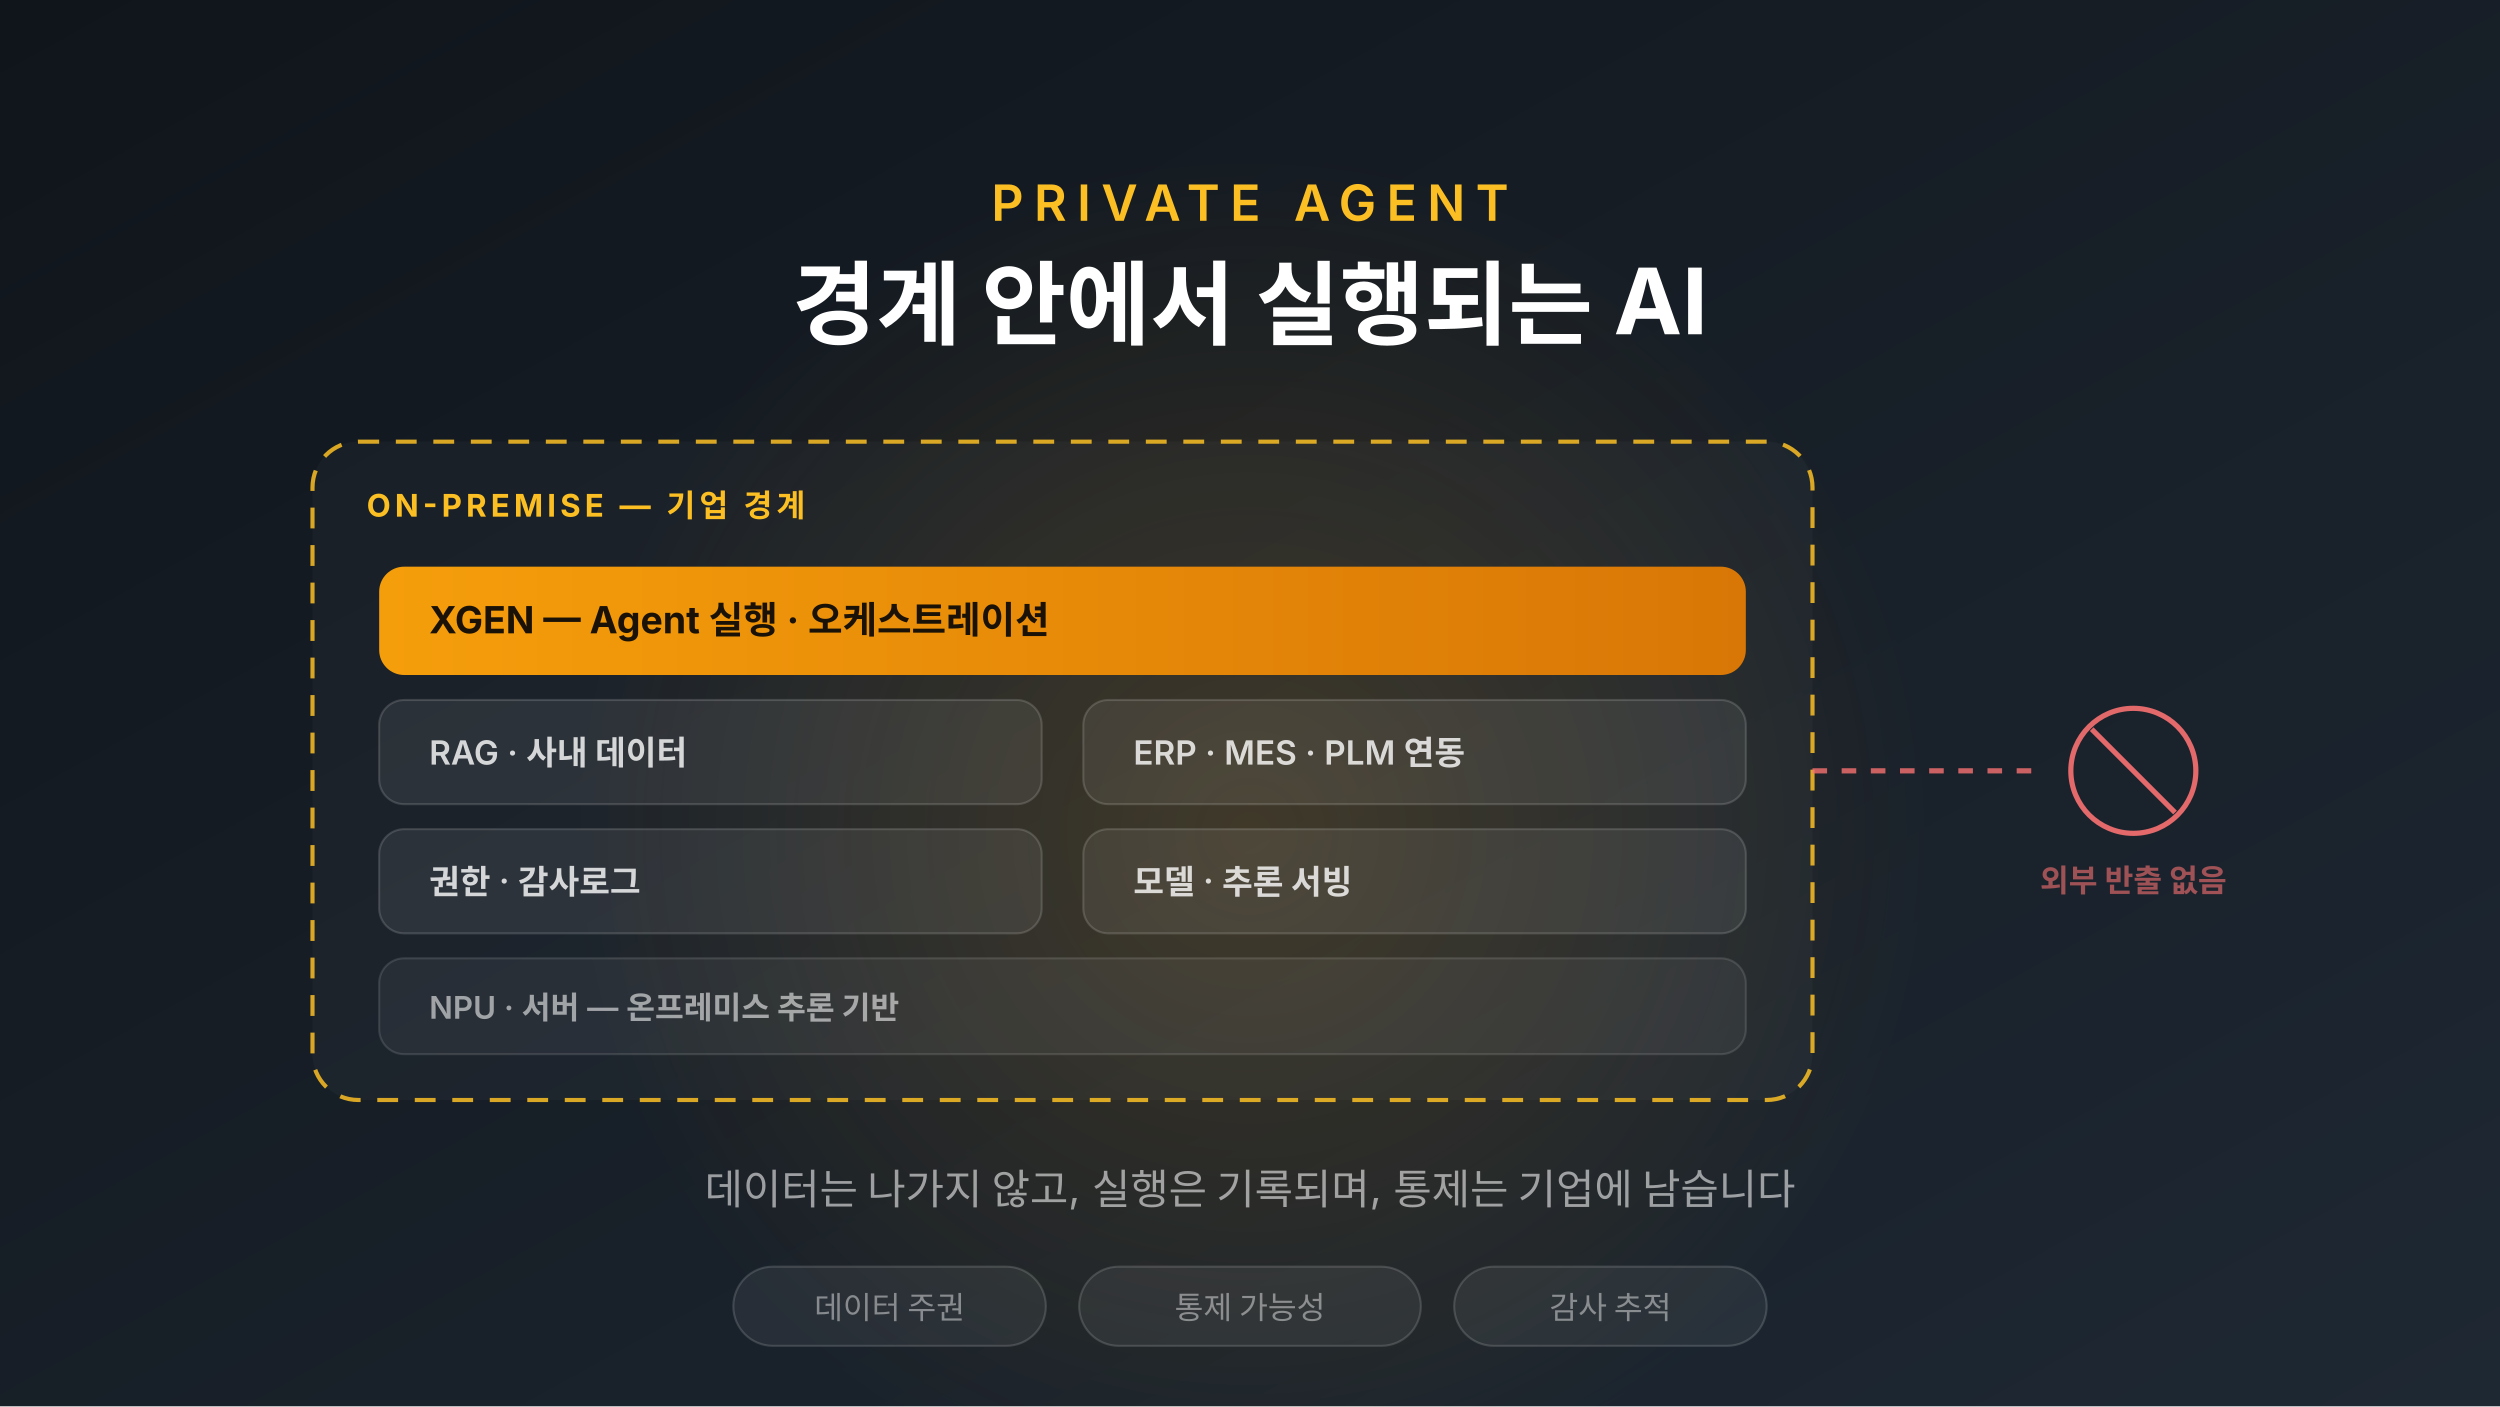
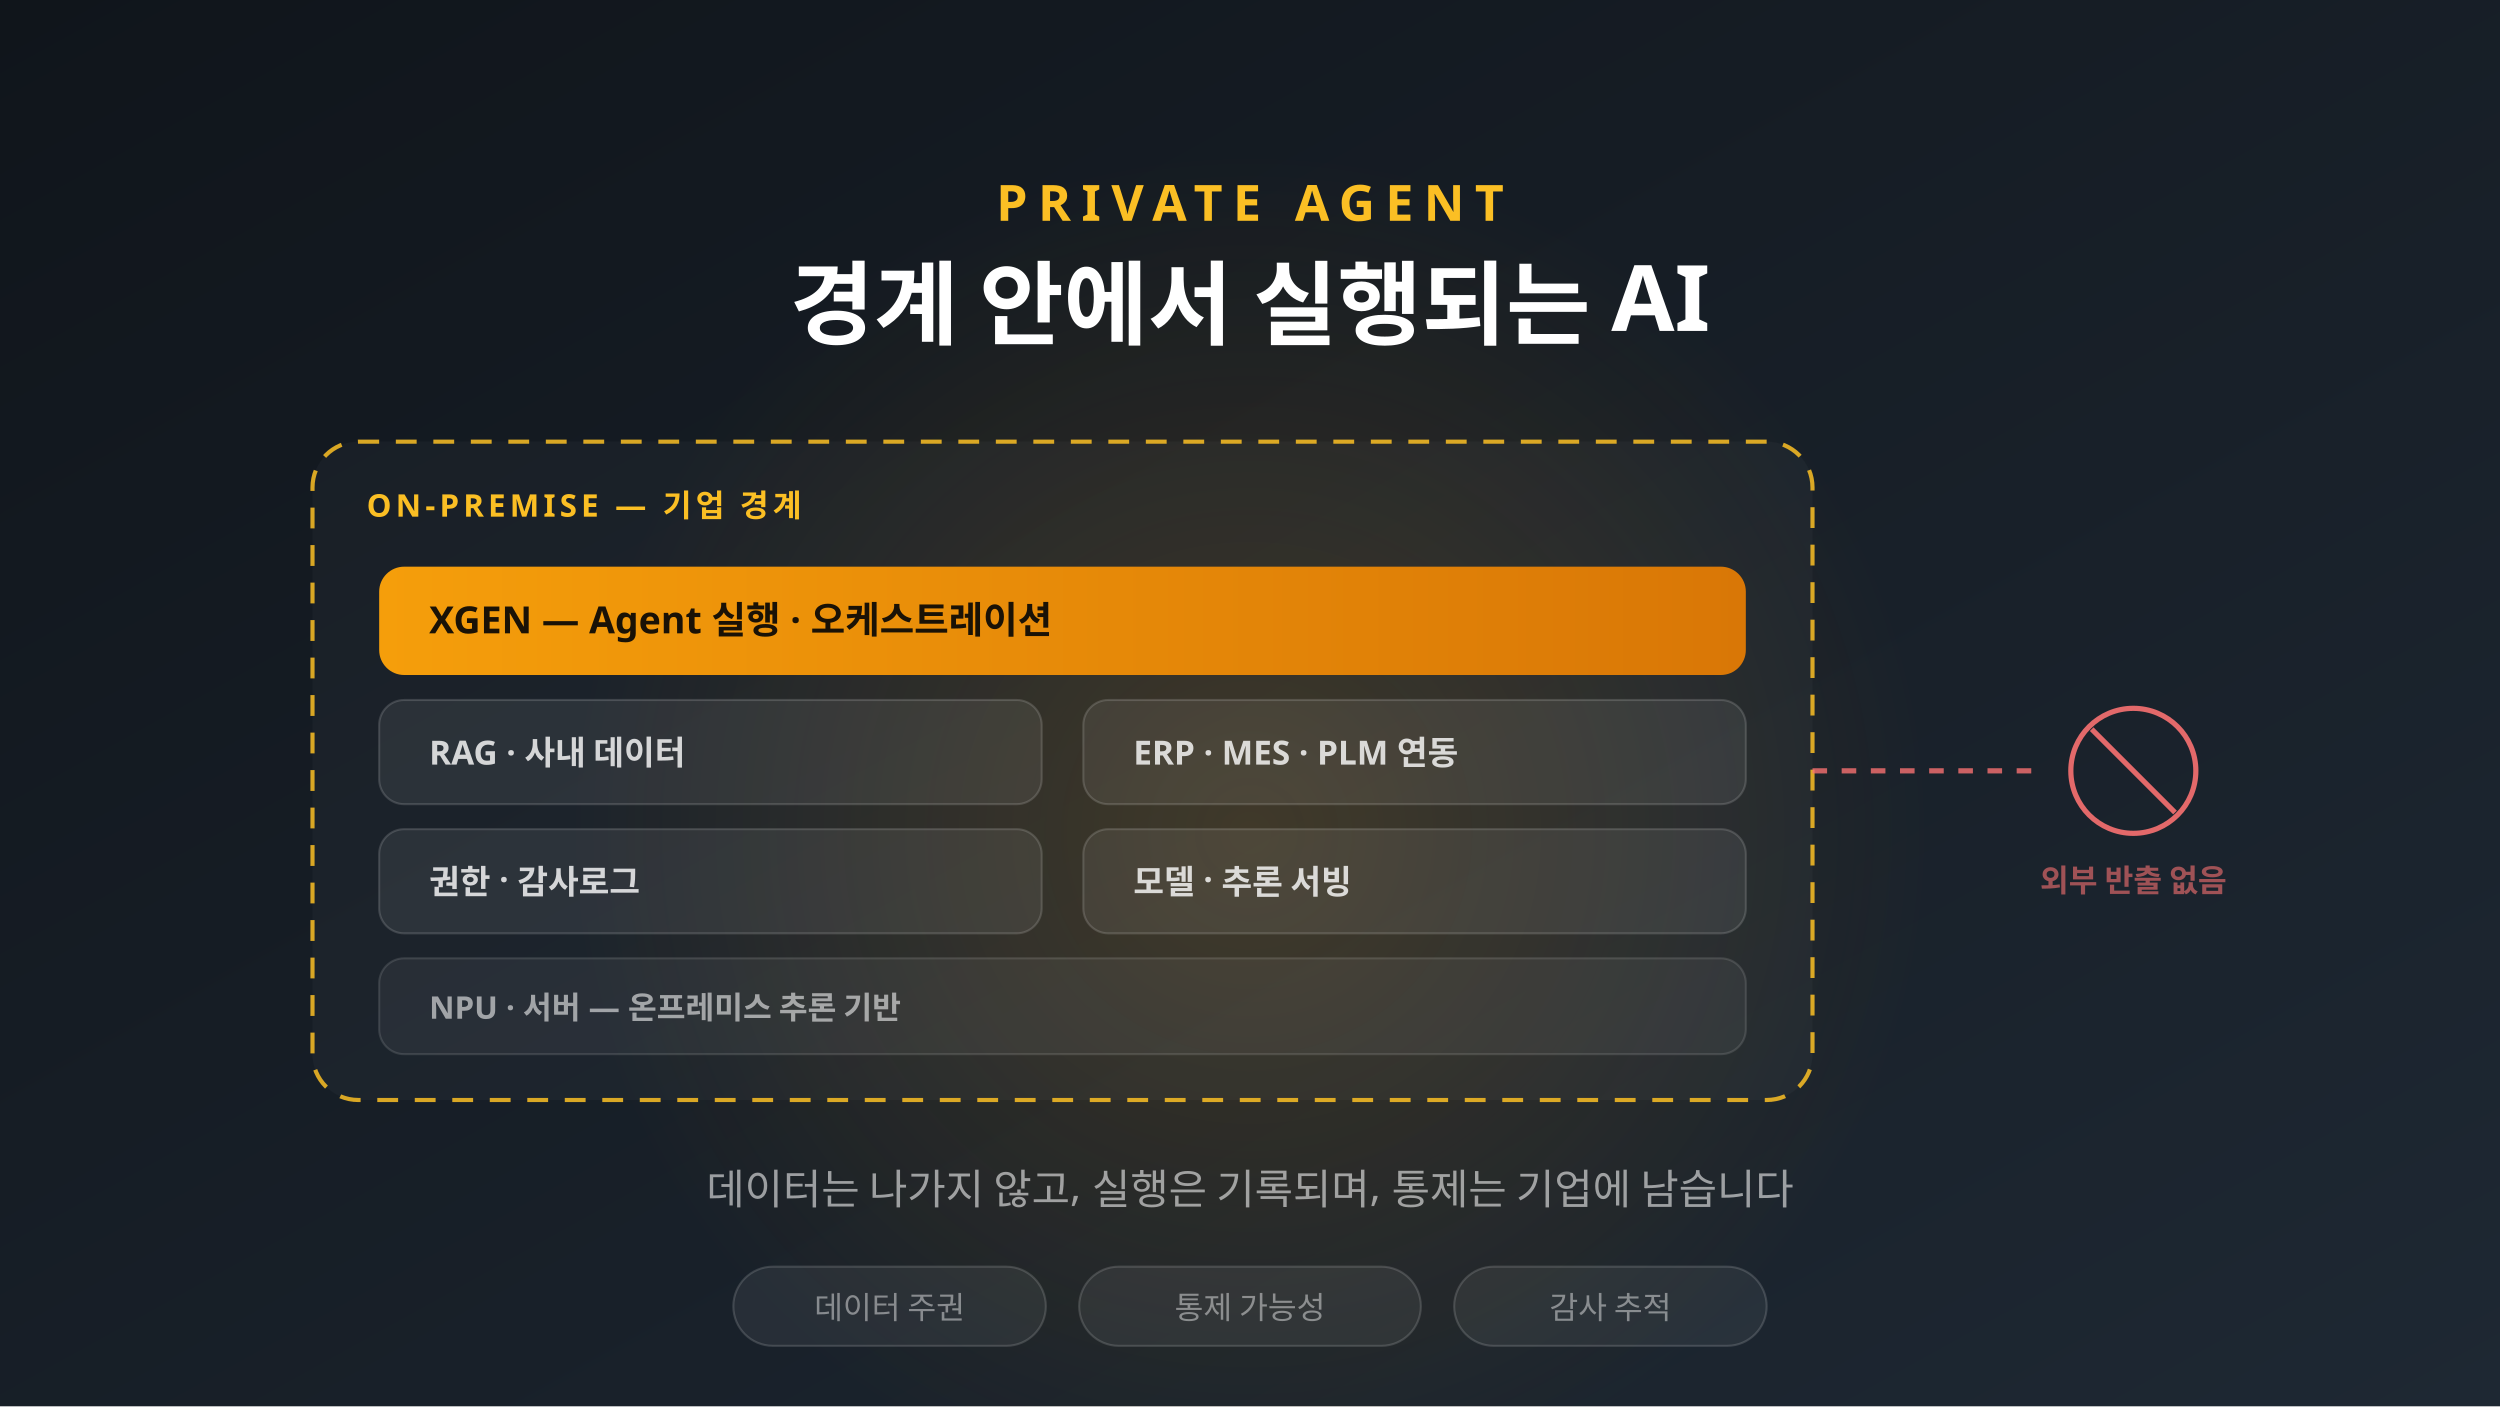
<svg xmlns="http://www.w3.org/2000/svg" viewBox="0 0 1200 675" role="img" aria-label="온프레미스 AI Agent — 기업 경계 안에서 실행되고 감사되는 XGEN 운영 계층">
  <defs>
    <linearGradient id="bg" x1="0" y1="0" x2="1" y2="1">
      <stop offset="0" stop-color="#10151b" />
      <stop offset="1" stop-color="#1e2833" />
    </linearGradient>
    <linearGradient id="brand" x1="0" y1="0" x2="1" y2="0">
      <stop offset="0" stop-color="#f59e0b" />
      <stop offset="1" stop-color="#d97706" />
    </linearGradient>
    <radialGradient id="glow" cx="50%" cy="50%" r="50%">
      <stop offset="0" stop-color="#f59e0b" stop-opacity="0.16" />
      <stop offset="1" stop-color="#f59e0b" stop-opacity="0" />
    </radialGradient>
  </defs>
  <rect width="1200" height="675" fill="url(#bg)" />
  <circle cx="600" cy="400" r="330" fill="url(#glow)" />
-   <text x="600" y="106" text-anchor="middle" font-family="system-ui,-apple-system,sans-serif" font-size="24" font-weight="600" fill="#fbbf24" letter-spacing="5">PRIVATE AGENT</text>
-   <text x="600" y="162" text-anchor="middle" font-family="system-ui,-apple-system,sans-serif" font-size="44" font-weight="700" fill="#ffffff">경계 안에서 실행되는 AI</text>
+   <text x="600" y="106" text-anchor="middle" font-family="'Pretendard Variable',Pretendard,system-ui,'Malgun Gothic','Apple SD Gothic Neo',sans-serif" font-size="24" font-weight="600" fill="#fbbf24" letter-spacing="5">PRIVATE AGENT</text>
+   <text x="600" y="162" text-anchor="middle" font-family="'Pretendard Variable',Pretendard,system-ui,'Malgun Gothic','Apple SD Gothic Neo',sans-serif" font-size="44" font-weight="700" fill="#ffffff">경계 안에서 실행되는 AI</text>
  <rect x="150" y="212" width="720" height="316" rx="22" fill="#ffffff08" stroke="#fbbf24" stroke-width="2" stroke-dasharray="10 8" opacity="0.85" />
-   <text x="176" y="248" font-family="system-ui,-apple-system,sans-serif" font-size="15" font-weight="700" fill="#fbbf24" letter-spacing="2">ON-PREMISE — 기업 경계</text>
-   <g font-family="system-ui,-apple-system,sans-serif">
+   <text x="176" y="248" font-family="'Pretendard Variable',Pretendard,system-ui,'Malgun Gothic','Apple SD Gothic Neo',sans-serif" font-size="15" font-weight="700" fill="#fbbf24" letter-spacing="2">ON-PREMISE — 기업 경계</text>
+   <g font-family="'Pretendard Variable',Pretendard,system-ui,'Malgun Gothic','Apple SD Gothic Neo',sans-serif">
    <rect x="182" y="272" width="656" height="52" rx="12" fill="url(#brand)" />
    <text x="206" y="304" font-size="18" font-weight="700" fill="#1a1206">XGEN — Agent 실행 · 오케스트레이션</text>
    <rect x="182" y="336" width="318" height="50" rx="12" fill="#ffffff12" stroke="#ffffff26" />
    <text x="206" y="367" font-size="16" font-weight="600" fill="#ffffffcc">RAG · 사내 데이터</text>
    <rect x="520" y="336" width="318" height="50" rx="12" fill="#ffffff12" stroke="#ffffff26" />
    <text x="544" y="367" font-size="16" font-weight="600" fill="#ffffffcc">ERP · MES · PLM 연동</text>
    <rect x="182" y="398" width="318" height="50" rx="12" fill="#ffffff12" stroke="#ffffff26" />
    <text x="206" y="429" font-size="16" font-weight="600" fill="#ffffffcc">권한 · 감사로그</text>
    <rect x="520" y="398" width="318" height="50" rx="12" fill="#ffffff12" stroke="#ffffff26" />
    <text x="544" y="429" font-size="16" font-weight="600" fill="#ffffffcc">모델 · 추론 서빙</text>
    <rect x="182" y="460" width="656" height="46" rx="12" fill="#ffffff0d" stroke="#ffffff1f" />
    <text x="206" y="489" font-size="15" font-weight="600" fill="#ffffff8f">NPU · 서버 — 온프레미스 추론 기반</text>
  </g>
  <g>
    <line x1="870" y1="370" x2="978" y2="370" stroke="#f87171" stroke-width="2.5" stroke-dasharray="7 7" opacity="0.8" />
    <circle cx="1024" cy="370" r="30" fill="none" stroke="#f87171" stroke-width="2.5" opacity="0.9" />
    <line x1="1004" y1="350" x2="1044" y2="390" stroke="#f87171" stroke-width="2.5" opacity="0.9" />
-     <text x="1024" y="428" text-anchor="middle" font-family="system-ui,-apple-system,sans-serif" font-size="15" font-weight="600" fill="#f8717199">외부 반출 없음</text>
+     <text x="1024" y="428" text-anchor="middle" font-family="'Pretendard Variable',Pretendard,system-ui,'Malgun Gothic','Apple SD Gothic Neo',sans-serif" font-size="15" font-weight="600" fill="#f8717199">외부 반출 없음</text>
  </g>
-   <text x="600" y="578" text-anchor="middle" font-family="system-ui,-apple-system,sans-serif" font-size="20" fill="#ffffff8f">데이터는 나가지 않고, 실행은 기록되며, 통제는 기업에 남습니다</text>
-   <g font-family="system-ui,-apple-system,sans-serif" font-size="15" fill="#ffffff70">
+   <text x="600" y="578" text-anchor="middle" font-family="'Pretendard Variable',Pretendard,system-ui,'Malgun Gothic','Apple SD Gothic Neo',sans-serif" font-size="20" fill="#ffffff8f">데이터는 나가지 않고, 실행은 기록되며, 통제는 기업에 남습니다</text>
+   <g font-family="'Pretendard Variable',Pretendard,system-ui,'Malgun Gothic','Apple SD Gothic Neo',sans-serif" font-size="15" fill="#ffffff70">
    <rect x="352" y="608" width="150" height="38" rx="19" fill="#ffffff0f" stroke="#ffffff26" />
    <text x="427" y="633" text-anchor="middle">데이터 주권</text>
    <rect x="518" y="608" width="164" height="38" rx="19" fill="#ffffff0f" stroke="#ffffff26" />
    <text x="600" y="633" text-anchor="middle">통제 가능성</text>
    <rect x="698" y="608" width="150" height="38" rx="19" fill="#ffffff0f" stroke="#ffffff26" />
    <text x="773" y="633" text-anchor="middle">감사 추적</text>
  </g>
</svg>
